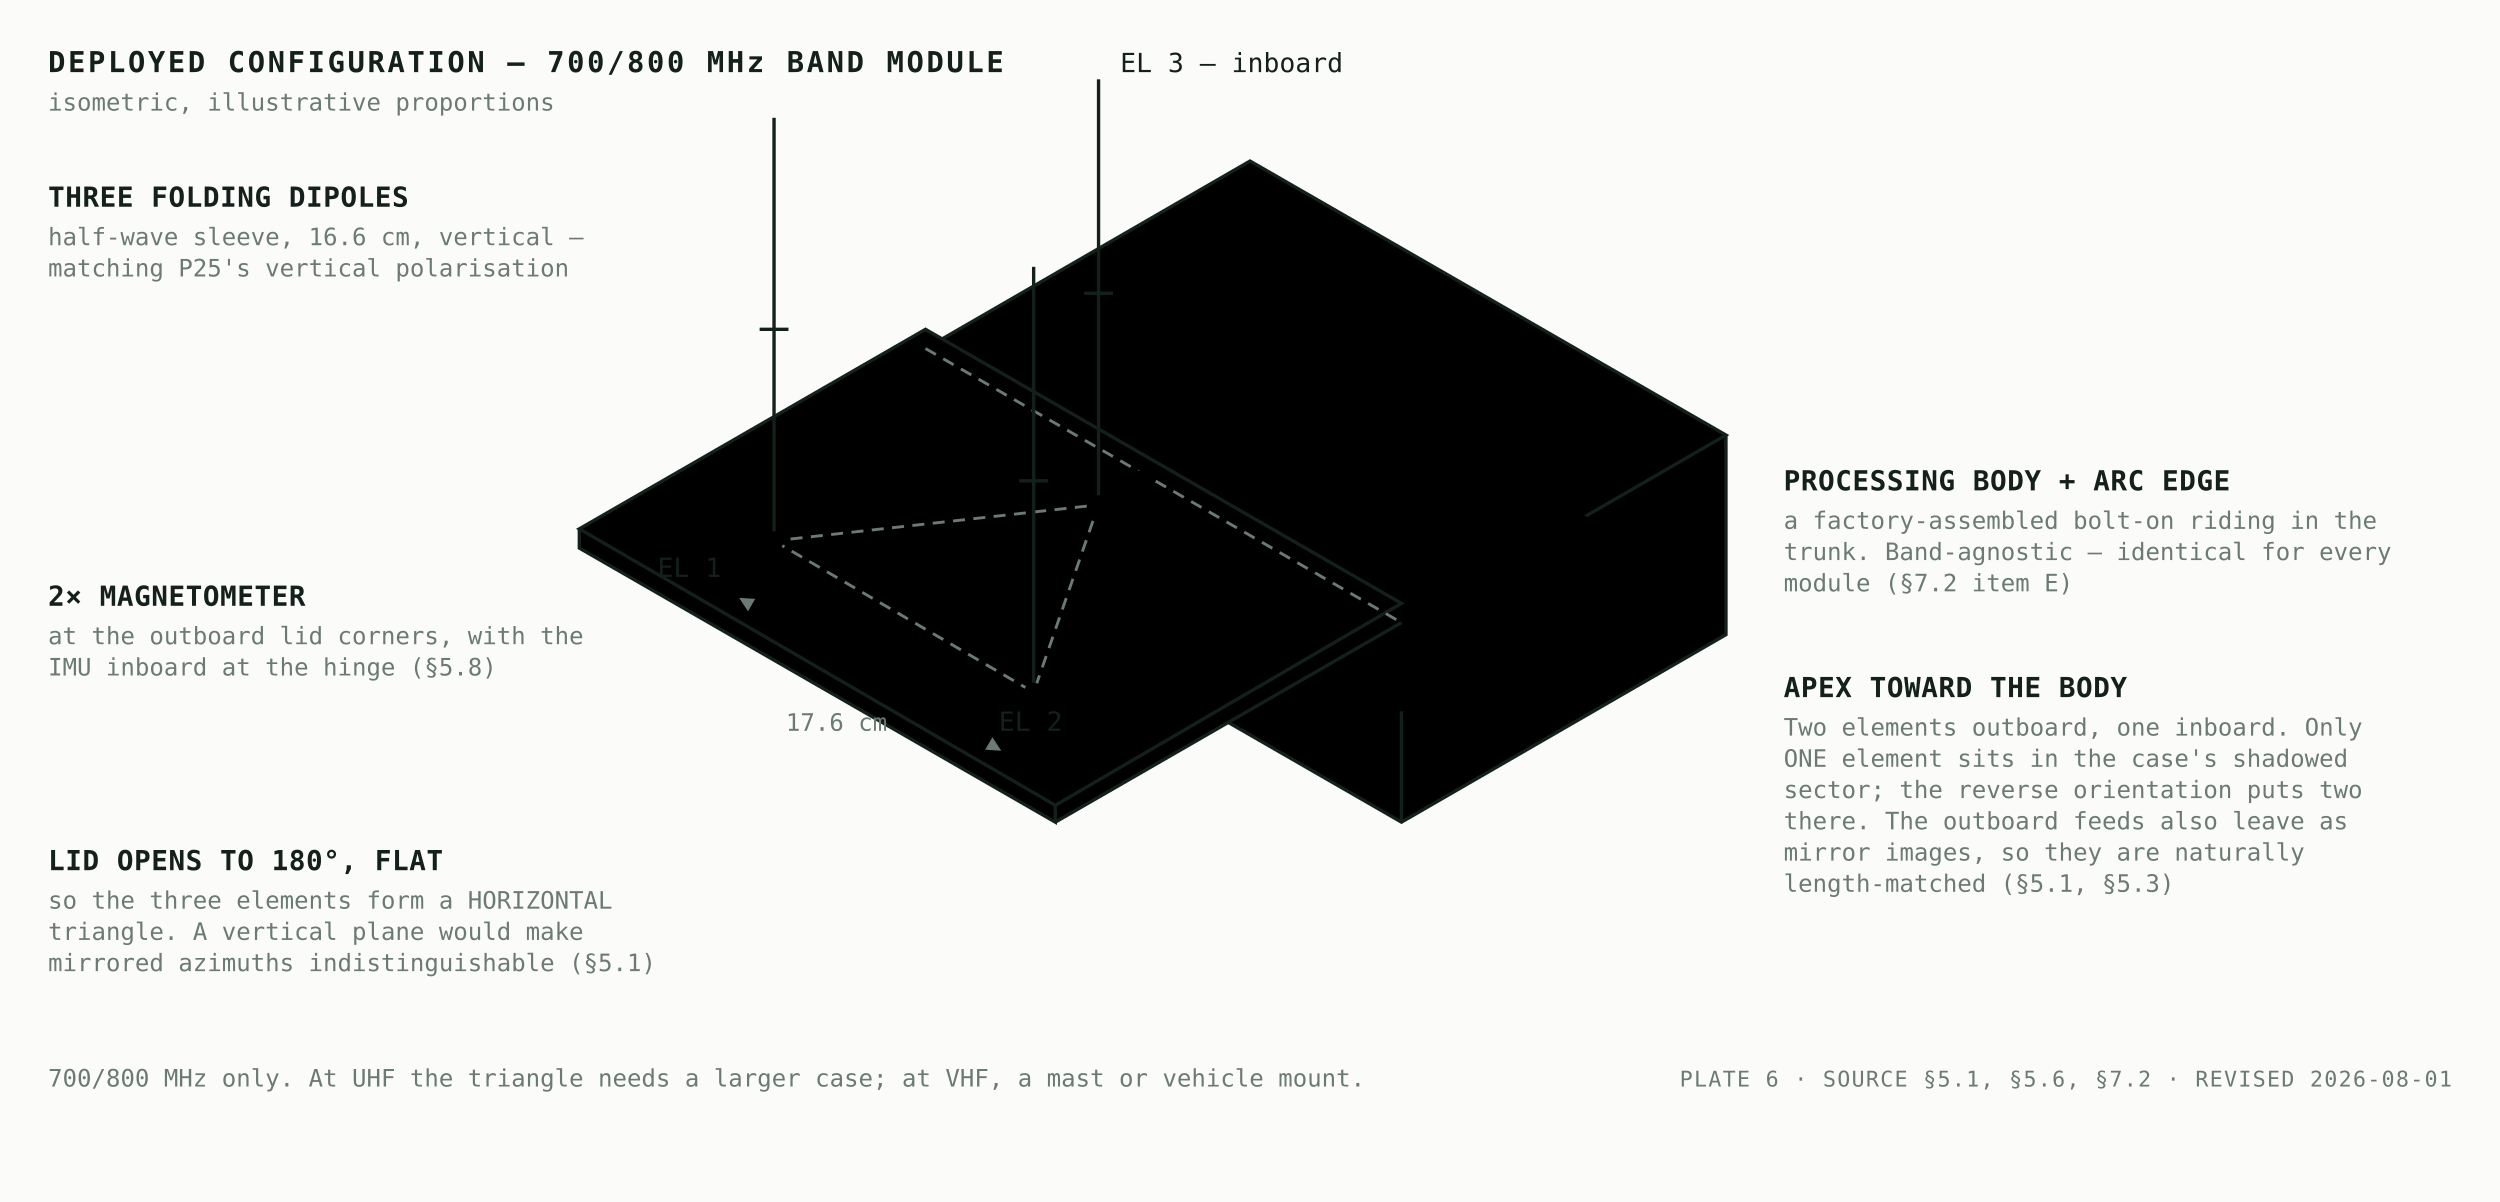
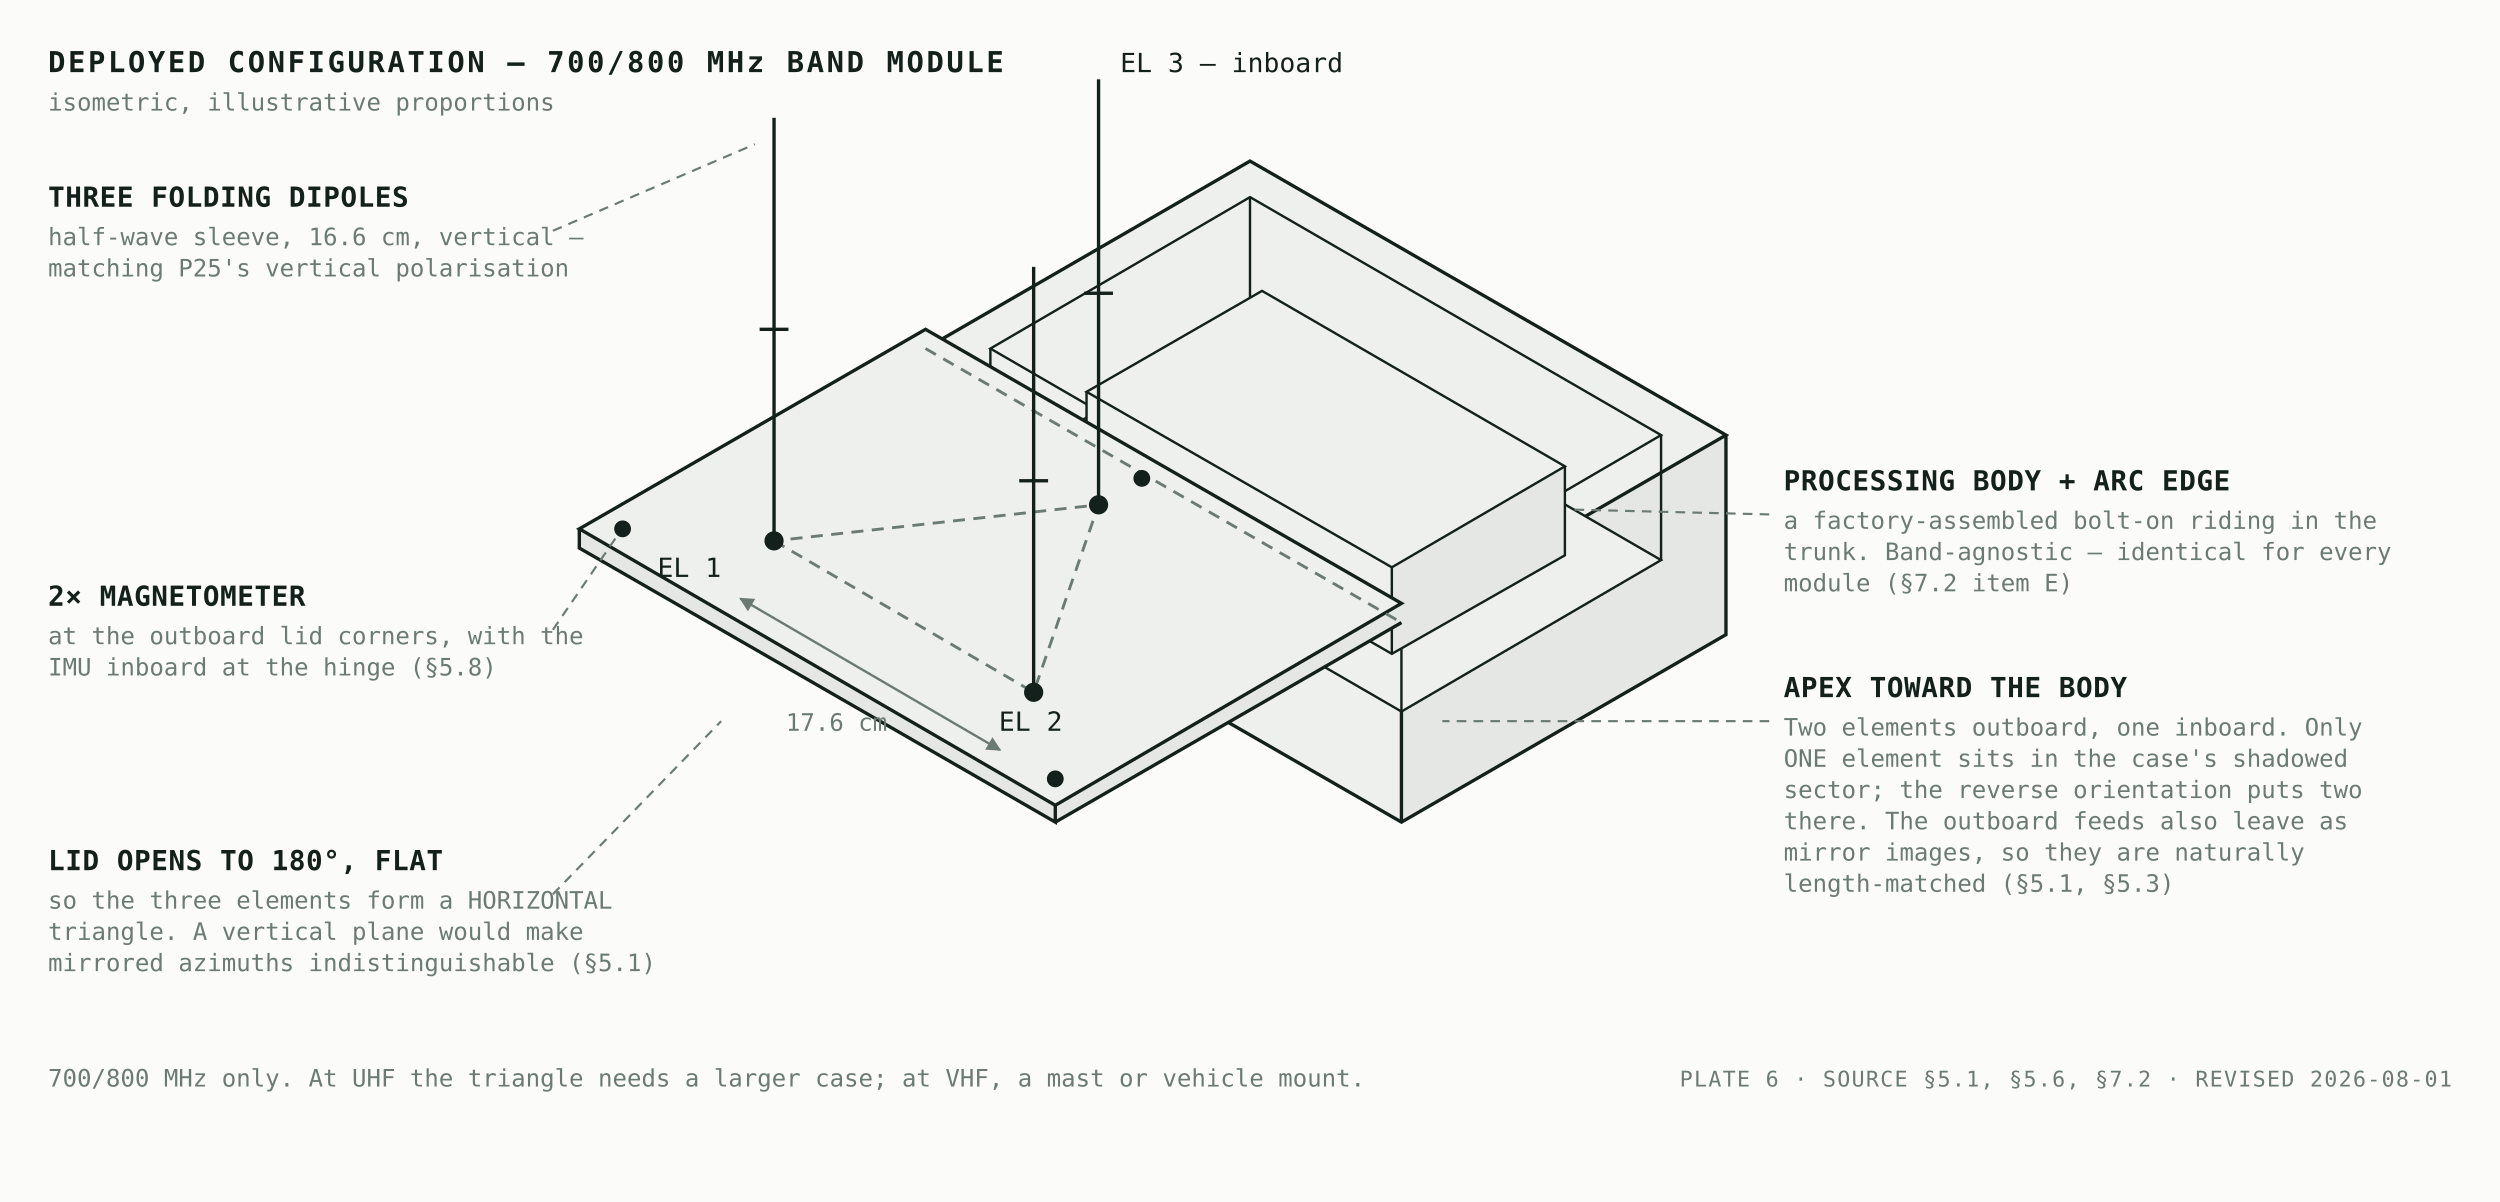
<svg xmlns="http://www.w3.org/2000/svg" viewBox="0 0 1040 500" role="img" aria-label="Isometric line illustration of the P25 Orb deployed: a storm case with its lid opened flat to 180 degrees, three folding vertical dipoles standing upright on the lid's inner face in a horizontal triangle, and the processing body bolted to the ARC Edge unit in the case trunk." width="1040" height="500">
-   <style>
- body {
-     background: #F2F4F1; color: #14201C;
-     font-family: #000; font-size: 17px; line-height: 1.62;
-     margin: 0; padding: 0 24px 96px;
-   }
- .wrap { max-width: 1120px; margin: 0 auto; }
- .prose { max-width: 65ch; }
- header.masthead {
-     padding: 72px 0 40px; border-bottom: 1px solid #C3CCC5; margin-bottom: 48px;
-   }
- .eyebrow {
-     font-family: #000; font-size: 11px; font-weight: 600;
-     letter-spacing: .16em; text-transform: uppercase; color: #6B7A73; margin: 0 0 18px;
-   }
- h1 {
-     font-family: #000; font-size: clamp(30px, 4.4vw, 46px); font-weight: 640;
-     letter-spacing: -.02em; line-height: 1.08; text-wrap: balance; margin: 0 0 20px;
-   }
- .standfirst { font-size: 19px; color: #6B7A73; margin: 0; max-width: 62ch; }
- h2 {
-     font-family: #000; font-size: 22px; font-weight: 620;
-     letter-spacing: -.01em; text-wrap: balance; margin: 0 0 6px;
-   }
- p { margin: 0 0 18px; }
- section { margin-bottom: 64px; }
- .section-head { display: flex; flex-direction: column; gap: 10px; margin-bottom: 28px; }
- .section-head p { margin: 0; color: #6B7A73; font-size: 16px; max-width: 62ch; }
- strong { font-weight: 600; }
- code { font-family: Consolas, 'DejaVu Sans Mono', 'Courier New', monospace; font-size: .88em; }
- .plate {
-     background: #FBFCFA;
-     background-image:
-       linear-gradient(#000 1px, transparent 1px),
-       linear-gradient(90deg, #000 1px, transparent 1px);
-     background-size: 20px 20px;
-     border: 1px solid #C3CCC5; padding: 18px; overflow-x: auto;
-   }
- .plate svg { display: block; width: 100%; min-width: 720px; height: auto; }
- .frame { fill: none; stroke: #C3CCC5; stroke-width: 1.3; }
- .bx { fill: #FBFCFA; stroke: #14201C; stroke-width: 1.3; }
- .bx-ul { fill: none; stroke: #B4571A; stroke-width: 1.6; }
- .bx-dl { fill: none; stroke: #16746B; stroke-width: 1.6; }
- .bx-q { fill: #FBFCFA; stroke: #6B7A73; stroke-width: 1.2; }
- .sig { fill: none; stroke: #14201C; stroke-width: 1.4; }
- .sig-ul { fill: none; stroke: #B4571A; stroke-width: 2.2; }
- .sig-dl { fill: none; stroke: #16746B; stroke-width: 2.2; }
- .sig-cal { fill: none; stroke: #6B7A73; stroke-width: 1.2; stroke-dasharray: 5 3.5; }
- .sig-dig { fill: none; stroke: #6B7A73; stroke-width: 1.6; }
- .dock { fill: none; stroke: #14201C; stroke-width: 2; stroke-dasharray: 12 5; opacity: .55; }
- .pill { fill: #FBFCFA; stroke: none; }
- .a-ink { fill: #14201C; }
- .a-ul { fill: #B4571A; }
- .a-dl { fill: #16746B; }
- .a-mut { fill: #6B7A73; }
- text { font-family: Consolas, 'DejaVu Sans Mono', 'Courier New', monospace; fill: #14201C; }
- .t-box { font-size: 11.5px; font-weight: 600; letter-spacing: .02em; }
- .t-head { font-size: 12px;   font-weight: 700; letter-spacing: .09em; }
- .t-note { font-size: 10px;   fill: #6B7A73; }
- .t-port { font-size: 11px; }
- .t-tiny { font-size: 9px;    fill: #6B7A73; letter-spacing: .06em; }
- .t-ul { fill: #B4571A; }
- .t-dl { fill: #16746B; }
- .t-mut { fill: #6B7A73; }
- .notes { display: grid; gap: 0; margin-top: 32px; border-top: 1px solid #C3CCC5; }
- .note {
-     display: grid; grid-template-columns: 116px 1fr; gap: 24px;
-     padding: 18px 0; border-bottom: 1px solid #C3CCC5; align-items: start;
-   }
- .note dt {
-     font-family: Consolas, 'DejaVu Sans Mono', 'Courier New', monospace; font-size: 12px; font-weight: 600;
-     letter-spacing: .04em; color: #6B7A73; padding-top: 3px;
-   }
- .note dd { margin: 0; font-size: 16px; }
- .verdict { border-left: 3px solid #B4571A; padding: 2px 0 2px 22px; margin: 0 0 18px; }
- </style>
  <rect x="0" y="0" width="1040" height="500" fill="#FBFCFA" />
  <defs>
    <marker id="p6-dim" viewBox="0 0 10 10" refX="9" refY="5" markerWidth="6" markerHeight="6" orient="auto-start-reverse">
-       <path d="M0 0 L10 5 L0 10 z" class="a-mut" />
+       <path d="M0 0 L10 5 L0 10 z" fill="#6B7A73" />
    </marker>
  </defs>
-   <text class="t-head" x="20" y="30">DEPLOYED CONFIGURATION — 700/800 MHz BAND MODULE</text>
-   <text class="t-note" x="20" y="46">isometric, illustrative proportions</text>
-   <polygon class="face-lo" points="718,181 718,264 583,342 583,259" />
-   <polygon class="face" points="385,145 385,228 583,342 583,259" />
-   <polygon class="face" points="520,67 718,181 583,259 385,145" />
-   <path class="sig" d="M520 67 L718 181 L583 259 L385 145 Z" />
-   <path class="sig" d="M718 181 L718 264 L583 342 L385 228 L385 145" />
-   <path class="sig" d="M583 259 L583 342" />
-   <path class="sig-thin" d="M520 82 L691 181 L583 244 L412 145 Z" />
-   <polygon class="face" points="520,134 691,233 583,296 412,197" />
-   <path class="sig-thin" d="M520 82 L520 134 M691 181 L691 233 M583 244 L583 296 M412 145 L412 197" />
-   <path class="sig-thin" d="M520 134 L691 233 L583 296 L412 197 Z" />
-   <polygon class="face-lo" points="651,194 651,231 579,272 579,236" />
-   <polygon class="face" points="452,163 452,199 579,272 579,236" />
-   <polygon class="face" points="525,121 651,194 579,236 452,163" />
-   <path class="sig-thin" d="M525 121 L651 194 L579 236 L452 163 Z" />
-   <path class="sig-thin" d="M651 194 L651 231 L579 272 L452 199 L452 163" />
-   <path class="sig-thin" d="M579 236 L579 272" />
-   <polygon class="face" points="385,137 583,251 439,335 241,220" />
-   <polygon class="face-lo" points="241,220 439,335 439,342 241,228" />
-   <polygon class="face-lo" points="439,335 583,251 583,259 439,342" />
-   <path class="sig" d="M385 137 L583 251 L439 335 L241 220 Z" />
-   <path class="sig" d="M241 220 L241 228 L439 342 L439 335" />
-   <path class="sig" d="M439 342 L583 259" />
-   <path class="sig-cal" d="M385 145 L583 259" />
-   <path class="sig-cal" d="M322 225 L430 288 L457 210 Z" />
-   <path class="sig" d="M322 225 L322 49" />
-   <path class="sig" d="M430 288 L430 111" />
-   <path class="sig" d="M457 210 L457 33" />
-   <path class="sig" d="M316 137 L328 137 M424 200 L436 200 M451 122 L463 122" />
-   <circle class="elem" cx="322" cy="225" r="4" />
-   <circle class="elem" cx="430" cy="288" r="4" />
-   <circle class="elem" cx="457" cy="210" r="4" />
-   <text class="t-port" x="300" y="240" text-anchor="end">EL 1</text>
-   <text class="t-port" x="442" y="304" text-anchor="end">EL 2</text>
-   <text class="t-port" x="466" y="30">EL 3 — inboard</text>
-   <path class="dim" d="M308 249 L416 312" marker-start="url(#p6-dim)" marker-end="url(#p6-dim)" />
-   <text class="t-note" x="348" y="304" text-anchor="middle">17.6 cm</text>
-   <circle class="elem" cx="475" cy="199" r="3.5" />
-   <circle class="elem" cx="259" cy="220" r="3.5" />
-   <circle class="elem" cx="439" cy="324" r="3.5" />
-   <path class="lead" d="M230 96 L314 60" />
-   <text class="t-box" x="20" y="86">THREE FOLDING DIPOLES</text>
-   <text class="t-note" x="20" y="102">half-wave sleeve, 16.6 cm, vertical —</text>
-   <text class="t-note" x="20" y="115">matching P25's vertical polarisation</text>
-   <path class="lead" d="M230 262 L256 224" />
-   <text class="t-box" x="20" y="252">2× MAGNETOMETER</text>
-   <text class="t-note" x="20" y="268">at the outboard lid corners, with the</text>
-   <text class="t-note" x="20" y="281">IMU inboard at the hinge (§5.8)</text>
-   <path class="lead" d="M230 372 L300 300" />
-   <text class="t-box" x="20" y="362">LID OPENS TO 180°, FLAT</text>
-   <text class="t-note" x="20" y="378">so the three elements form a HORIZONTAL</text>
-   <text class="t-note" x="20" y="391">triangle. A vertical plane would make</text>
-   <text class="t-note" x="20" y="404">mirrored azimuths indistinguishable (§5.1)</text>
-   <path class="lead" d="M736 214 L655 212" />
-   <text class="t-box" x="742" y="204">PROCESSING BODY + ARC EDGE</text>
-   <text class="t-note" x="742" y="220">a factory-assembled bolt-on riding in the</text>
-   <text class="t-note" x="742" y="233">trunk. Band-agnostic — identical for every</text>
-   <text class="t-note" x="742" y="246">module (§7.2 item E)</text>
-   <path class="lead" d="M736 300 L600 300" />
-   <text class="t-box" x="742" y="290">APEX TOWARD THE BODY</text>
-   <text class="t-note" x="742" y="306">Two elements outboard, one inboard. Only</text>
-   <text class="t-note" x="742" y="319">ONE element sits in the case's shadowed</text>
-   <text class="t-note" x="742" y="332">sector; the reverse orientation puts two</text>
-   <text class="t-note" x="742" y="345">there. The outboard feeds also leave as</text>
-   <text class="t-note" x="742" y="358">mirror images, so they are naturally</text>
-   <text class="t-note" x="742" y="371">length-matched (§5.1, §5.3)</text>
-   <text class="t-note" x="20" y="452">700/800 MHz only. At UHF the triangle needs a larger case; at VHF, a mast or vehicle mount.</text>
-   <text class="t-tiny" x="1020" y="452" text-anchor="end">PLATE 6 · SOURCE §5.1, §5.6, §7.2 · REVISED 2026-08-01</text>
+   <text x="20" y="30" font-family="Consolas, 'DejaVu Sans Mono', 'Courier New', monospace" fill="#14201C" font-size="12px" font-weight="700" letter-spacing=".09em">DEPLOYED CONFIGURATION — 700/800 MHz BAND MODULE</text>
+   <text x="20" y="46" font-family="Consolas, 'DejaVu Sans Mono', 'Courier New', monospace" fill="#6B7A73" font-size="10px">isometric, illustrative proportions</text>
+   <polygon points="718,181 718,264 583,342 583,259" fill="#E4E7E4" stroke="none" />
+   <polygon points="385,145 385,228 583,342 583,259" fill="#EEF0EE" stroke="none" />
+   <polygon points="520,67 718,181 583,259 385,145" fill="#EEF0EE" stroke="none" />
+   <path d="M520 67 L718 181 L583 259 L385 145 Z" fill="none" stroke="#14201C" stroke-width="1.4" />
+   <path d="M718 181 L718 264 L583 342 L385 228 L385 145" fill="none" stroke="#14201C" stroke-width="1.4" />
+   <path d="M583 259 L583 342" fill="none" stroke="#14201C" stroke-width="1.4" />
+   <path d="M520 82 L691 181 L583 244 L412 145 Z" fill="none" stroke="#14201C" stroke-width="1" />
+   <polygon points="520,134 691,233 583,296 412,197" fill="#EEF0EE" stroke="none" />
+   <path d="M520 82 L520 134 M691 181 L691 233 M583 244 L583 296 M412 145 L412 197" fill="none" stroke="#14201C" stroke-width="1" />
+   <path d="M520 134 L691 233 L583 296 L412 197 Z" fill="none" stroke="#14201C" stroke-width="1" />
+   <polygon points="651,194 651,231 579,272 579,236" fill="#E4E7E4" stroke="none" />
+   <polygon points="452,163 452,199 579,272 579,236" fill="#EEF0EE" stroke="none" />
+   <polygon points="525,121 651,194 579,236 452,163" fill="#EEF0EE" stroke="none" />
+   <path d="M525 121 L651 194 L579 236 L452 163 Z" fill="none" stroke="#14201C" stroke-width="1" />
+   <path d="M651 194 L651 231 L579 272 L452 199 L452 163" fill="none" stroke="#14201C" stroke-width="1" />
+   <path d="M579 236 L579 272" fill="none" stroke="#14201C" stroke-width="1" />
+   <polygon points="385,137 583,251 439,335 241,220" fill="#EEF0EE" stroke="none" />
+   <polygon points="241,220 439,335 439,342 241,228" fill="#E4E7E4" stroke="none" />
+   <polygon points="439,335 583,251 583,259 439,342" fill="#E4E7E4" stroke="none" />
+   <path d="M385 137 L583 251 L439 335 L241 220 Z" fill="none" stroke="#14201C" stroke-width="1.4" />
+   <path d="M241 220 L241 228 L439 342 L439 335" fill="none" stroke="#14201C" stroke-width="1.4" />
+   <path d="M439 342 L583 259" fill="none" stroke="#14201C" stroke-width="1.4" />
+   <path d="M385 145 L583 259" fill="none" stroke="#6B7A73" stroke-width="1.2" stroke-dasharray="5 3.5" />
+   <path d="M322 225 L430 288 L457 210 Z" fill="none" stroke="#6B7A73" stroke-width="1.2" stroke-dasharray="5 3.5" />
+   <path d="M322 225 L322 49" fill="none" stroke="#14201C" stroke-width="1.4" />
+   <path d="M430 288 L430 111" fill="none" stroke="#14201C" stroke-width="1.4" />
+   <path d="M457 210 L457 33" fill="none" stroke="#14201C" stroke-width="1.4" />
+   <path d="M316 137 L328 137 M424 200 L436 200 M451 122 L463 122" fill="none" stroke="#14201C" stroke-width="1.4" />
+   <circle cx="322" cy="225" r="4" fill="#14201C" />
+   <circle cx="430" cy="288" r="4" fill="#14201C" />
+   <circle cx="457" cy="210" r="4" fill="#14201C" />
+   <text x="300" y="240" text-anchor="end" font-family="Consolas, 'DejaVu Sans Mono', 'Courier New', monospace" fill="#14201C" font-size="11px">EL 1</text>
+   <text x="442" y="304" text-anchor="end" font-family="Consolas, 'DejaVu Sans Mono', 'Courier New', monospace" fill="#14201C" font-size="11px">EL 2</text>
+   <text x="466" y="30" font-family="Consolas, 'DejaVu Sans Mono', 'Courier New', monospace" fill="#14201C" font-size="11px">EL 3 — inboard</text>
+   <path d="M308 249 L416 312" marker-start="url(#p6-dim)" marker-end="url(#p6-dim)" fill="none" stroke="#6B7A73" stroke-width="1" />
+   <text x="348" y="304" text-anchor="middle" font-family="Consolas, 'DejaVu Sans Mono', 'Courier New', monospace" fill="#6B7A73" font-size="10px">17.6 cm</text>
+   <circle cx="475" cy="199" r="3.5" fill="#14201C" />
+   <circle cx="259" cy="220" r="3.5" fill="#14201C" />
+   <circle cx="439" cy="324" r="3.5" fill="#14201C" />
+   <path d="M230 96 L314 60" fill="none" stroke="#6B7A73" stroke-width=".9" stroke-dasharray="4 3" />
+   <text x="20" y="86" font-family="Consolas, 'DejaVu Sans Mono', 'Courier New', monospace" fill="#14201C" font-size="11.5px" font-weight="600" letter-spacing=".02em">THREE FOLDING DIPOLES</text>
+   <text x="20" y="102" font-family="Consolas, 'DejaVu Sans Mono', 'Courier New', monospace" fill="#6B7A73" font-size="10px">half-wave sleeve, 16.6 cm, vertical —</text>
+   <text x="20" y="115" font-family="Consolas, 'DejaVu Sans Mono', 'Courier New', monospace" fill="#6B7A73" font-size="10px">matching P25's vertical polarisation</text>
+   <path d="M230 262 L256 224" fill="none" stroke="#6B7A73" stroke-width=".9" stroke-dasharray="4 3" />
+   <text x="20" y="252" font-family="Consolas, 'DejaVu Sans Mono', 'Courier New', monospace" fill="#14201C" font-size="11.5px" font-weight="600" letter-spacing=".02em">2× MAGNETOMETER</text>
+   <text x="20" y="268" font-family="Consolas, 'DejaVu Sans Mono', 'Courier New', monospace" fill="#6B7A73" font-size="10px">at the outboard lid corners, with the</text>
+   <text x="20" y="281" font-family="Consolas, 'DejaVu Sans Mono', 'Courier New', monospace" fill="#6B7A73" font-size="10px">IMU inboard at the hinge (§5.8)</text>
+   <path d="M230 372 L300 300" fill="none" stroke="#6B7A73" stroke-width=".9" stroke-dasharray="4 3" />
+   <text x="20" y="362" font-family="Consolas, 'DejaVu Sans Mono', 'Courier New', monospace" fill="#14201C" font-size="11.5px" font-weight="600" letter-spacing=".02em">LID OPENS TO 180°, FLAT</text>
+   <text x="20" y="378" font-family="Consolas, 'DejaVu Sans Mono', 'Courier New', monospace" fill="#6B7A73" font-size="10px">so the three elements form a HORIZONTAL</text>
+   <text x="20" y="391" font-family="Consolas, 'DejaVu Sans Mono', 'Courier New', monospace" fill="#6B7A73" font-size="10px">triangle. A vertical plane would make</text>
+   <text x="20" y="404" font-family="Consolas, 'DejaVu Sans Mono', 'Courier New', monospace" fill="#6B7A73" font-size="10px">mirrored azimuths indistinguishable (§5.1)</text>
+   <path d="M736 214 L655 212" fill="none" stroke="#6B7A73" stroke-width=".9" stroke-dasharray="4 3" />
+   <text x="742" y="204" font-family="Consolas, 'DejaVu Sans Mono', 'Courier New', monospace" fill="#14201C" font-size="11.5px" font-weight="600" letter-spacing=".02em">PROCESSING BODY + ARC EDGE</text>
+   <text x="742" y="220" font-family="Consolas, 'DejaVu Sans Mono', 'Courier New', monospace" fill="#6B7A73" font-size="10px">a factory-assembled bolt-on riding in the</text>
+   <text x="742" y="233" font-family="Consolas, 'DejaVu Sans Mono', 'Courier New', monospace" fill="#6B7A73" font-size="10px">trunk. Band-agnostic — identical for every</text>
+   <text x="742" y="246" font-family="Consolas, 'DejaVu Sans Mono', 'Courier New', monospace" fill="#6B7A73" font-size="10px">module (§7.2 item E)</text>
+   <path d="M736 300 L600 300" fill="none" stroke="#6B7A73" stroke-width=".9" stroke-dasharray="4 3" />
+   <text x="742" y="290" font-family="Consolas, 'DejaVu Sans Mono', 'Courier New', monospace" fill="#14201C" font-size="11.5px" font-weight="600" letter-spacing=".02em">APEX TOWARD THE BODY</text>
+   <text x="742" y="306" font-family="Consolas, 'DejaVu Sans Mono', 'Courier New', monospace" fill="#6B7A73" font-size="10px">Two elements outboard, one inboard. Only</text>
+   <text x="742" y="319" font-family="Consolas, 'DejaVu Sans Mono', 'Courier New', monospace" fill="#6B7A73" font-size="10px">ONE element sits in the case's shadowed</text>
+   <text x="742" y="332" font-family="Consolas, 'DejaVu Sans Mono', 'Courier New', monospace" fill="#6B7A73" font-size="10px">sector; the reverse orientation puts two</text>
+   <text x="742" y="345" font-family="Consolas, 'DejaVu Sans Mono', 'Courier New', monospace" fill="#6B7A73" font-size="10px">there. The outboard feeds also leave as</text>
+   <text x="742" y="358" font-family="Consolas, 'DejaVu Sans Mono', 'Courier New', monospace" fill="#6B7A73" font-size="10px">mirror images, so they are naturally</text>
+   <text x="742" y="371" font-family="Consolas, 'DejaVu Sans Mono', 'Courier New', monospace" fill="#6B7A73" font-size="10px">length-matched (§5.1, §5.3)</text>
+   <text x="20" y="452" font-family="Consolas, 'DejaVu Sans Mono', 'Courier New', monospace" fill="#6B7A73" font-size="10px">700/800 MHz only. At UHF the triangle needs a larger case; at VHF, a mast or vehicle mount.</text>
+   <text x="1020" y="452" text-anchor="end" font-family="Consolas, 'DejaVu Sans Mono', 'Courier New', monospace" fill="#6B7A73" font-size="9px" letter-spacing=".06em">PLATE 6 · SOURCE §5.1, §5.6, §7.2 · REVISED 2026-08-01</text>
</svg>
